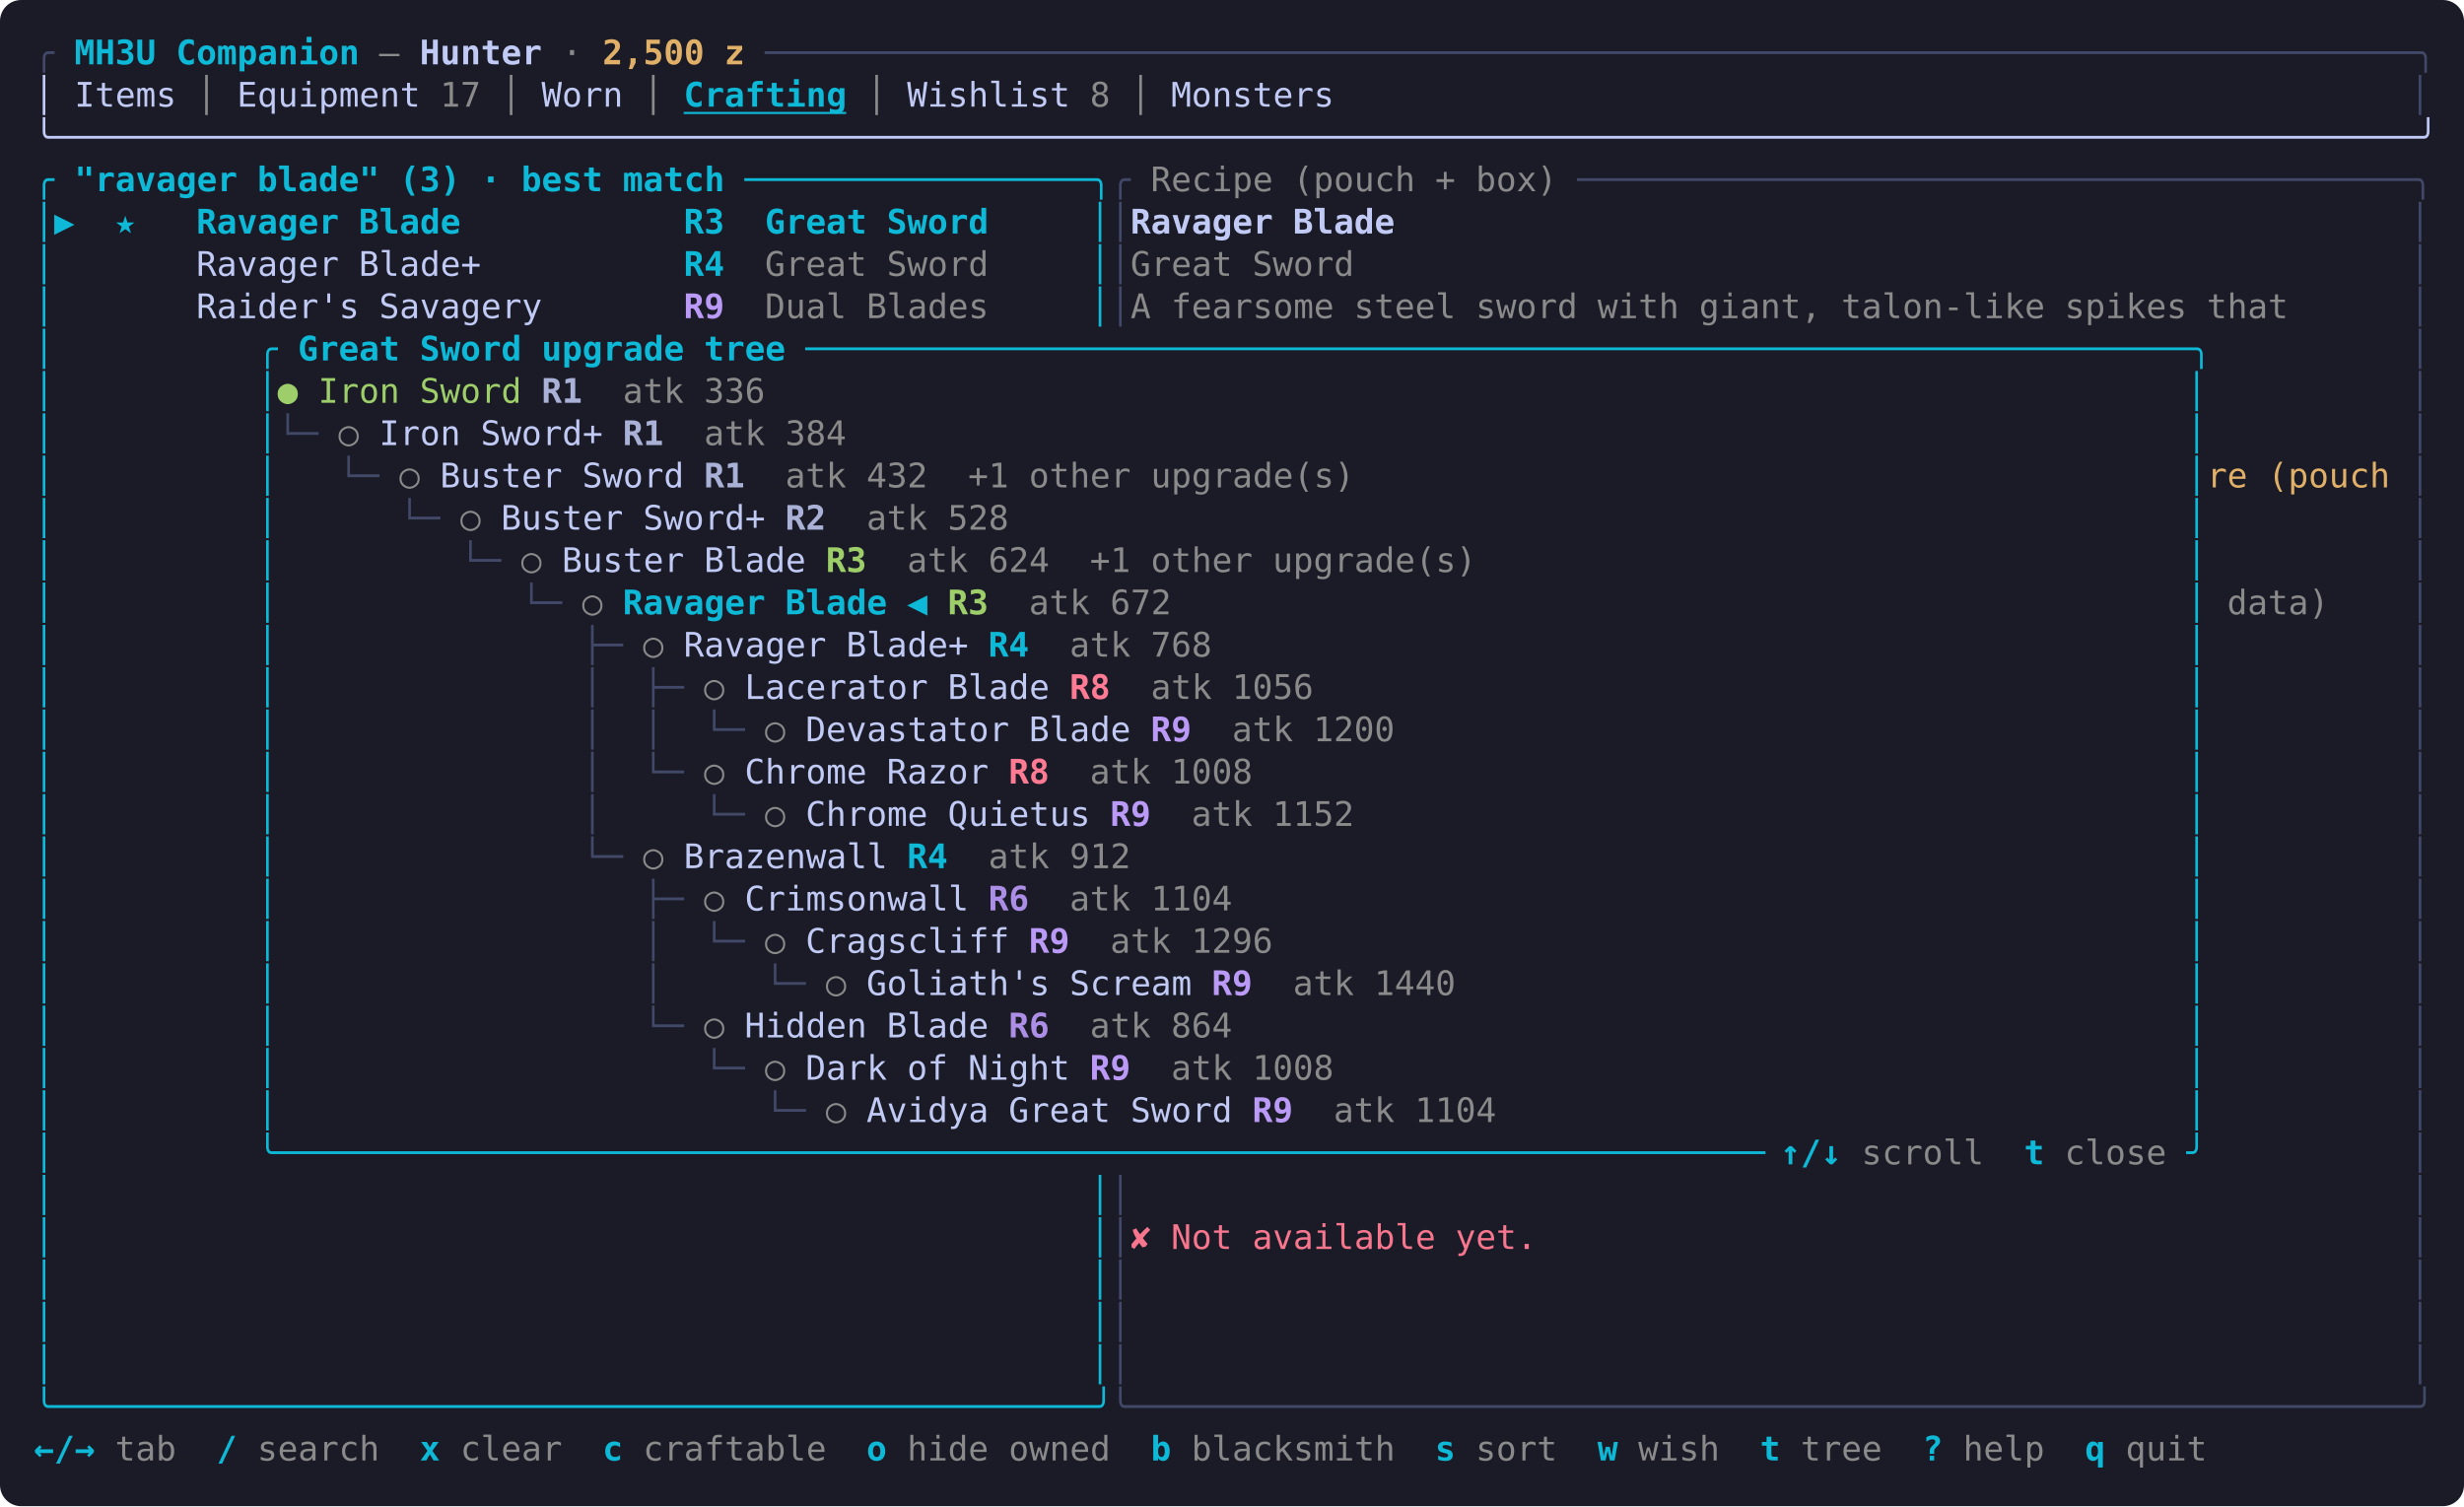
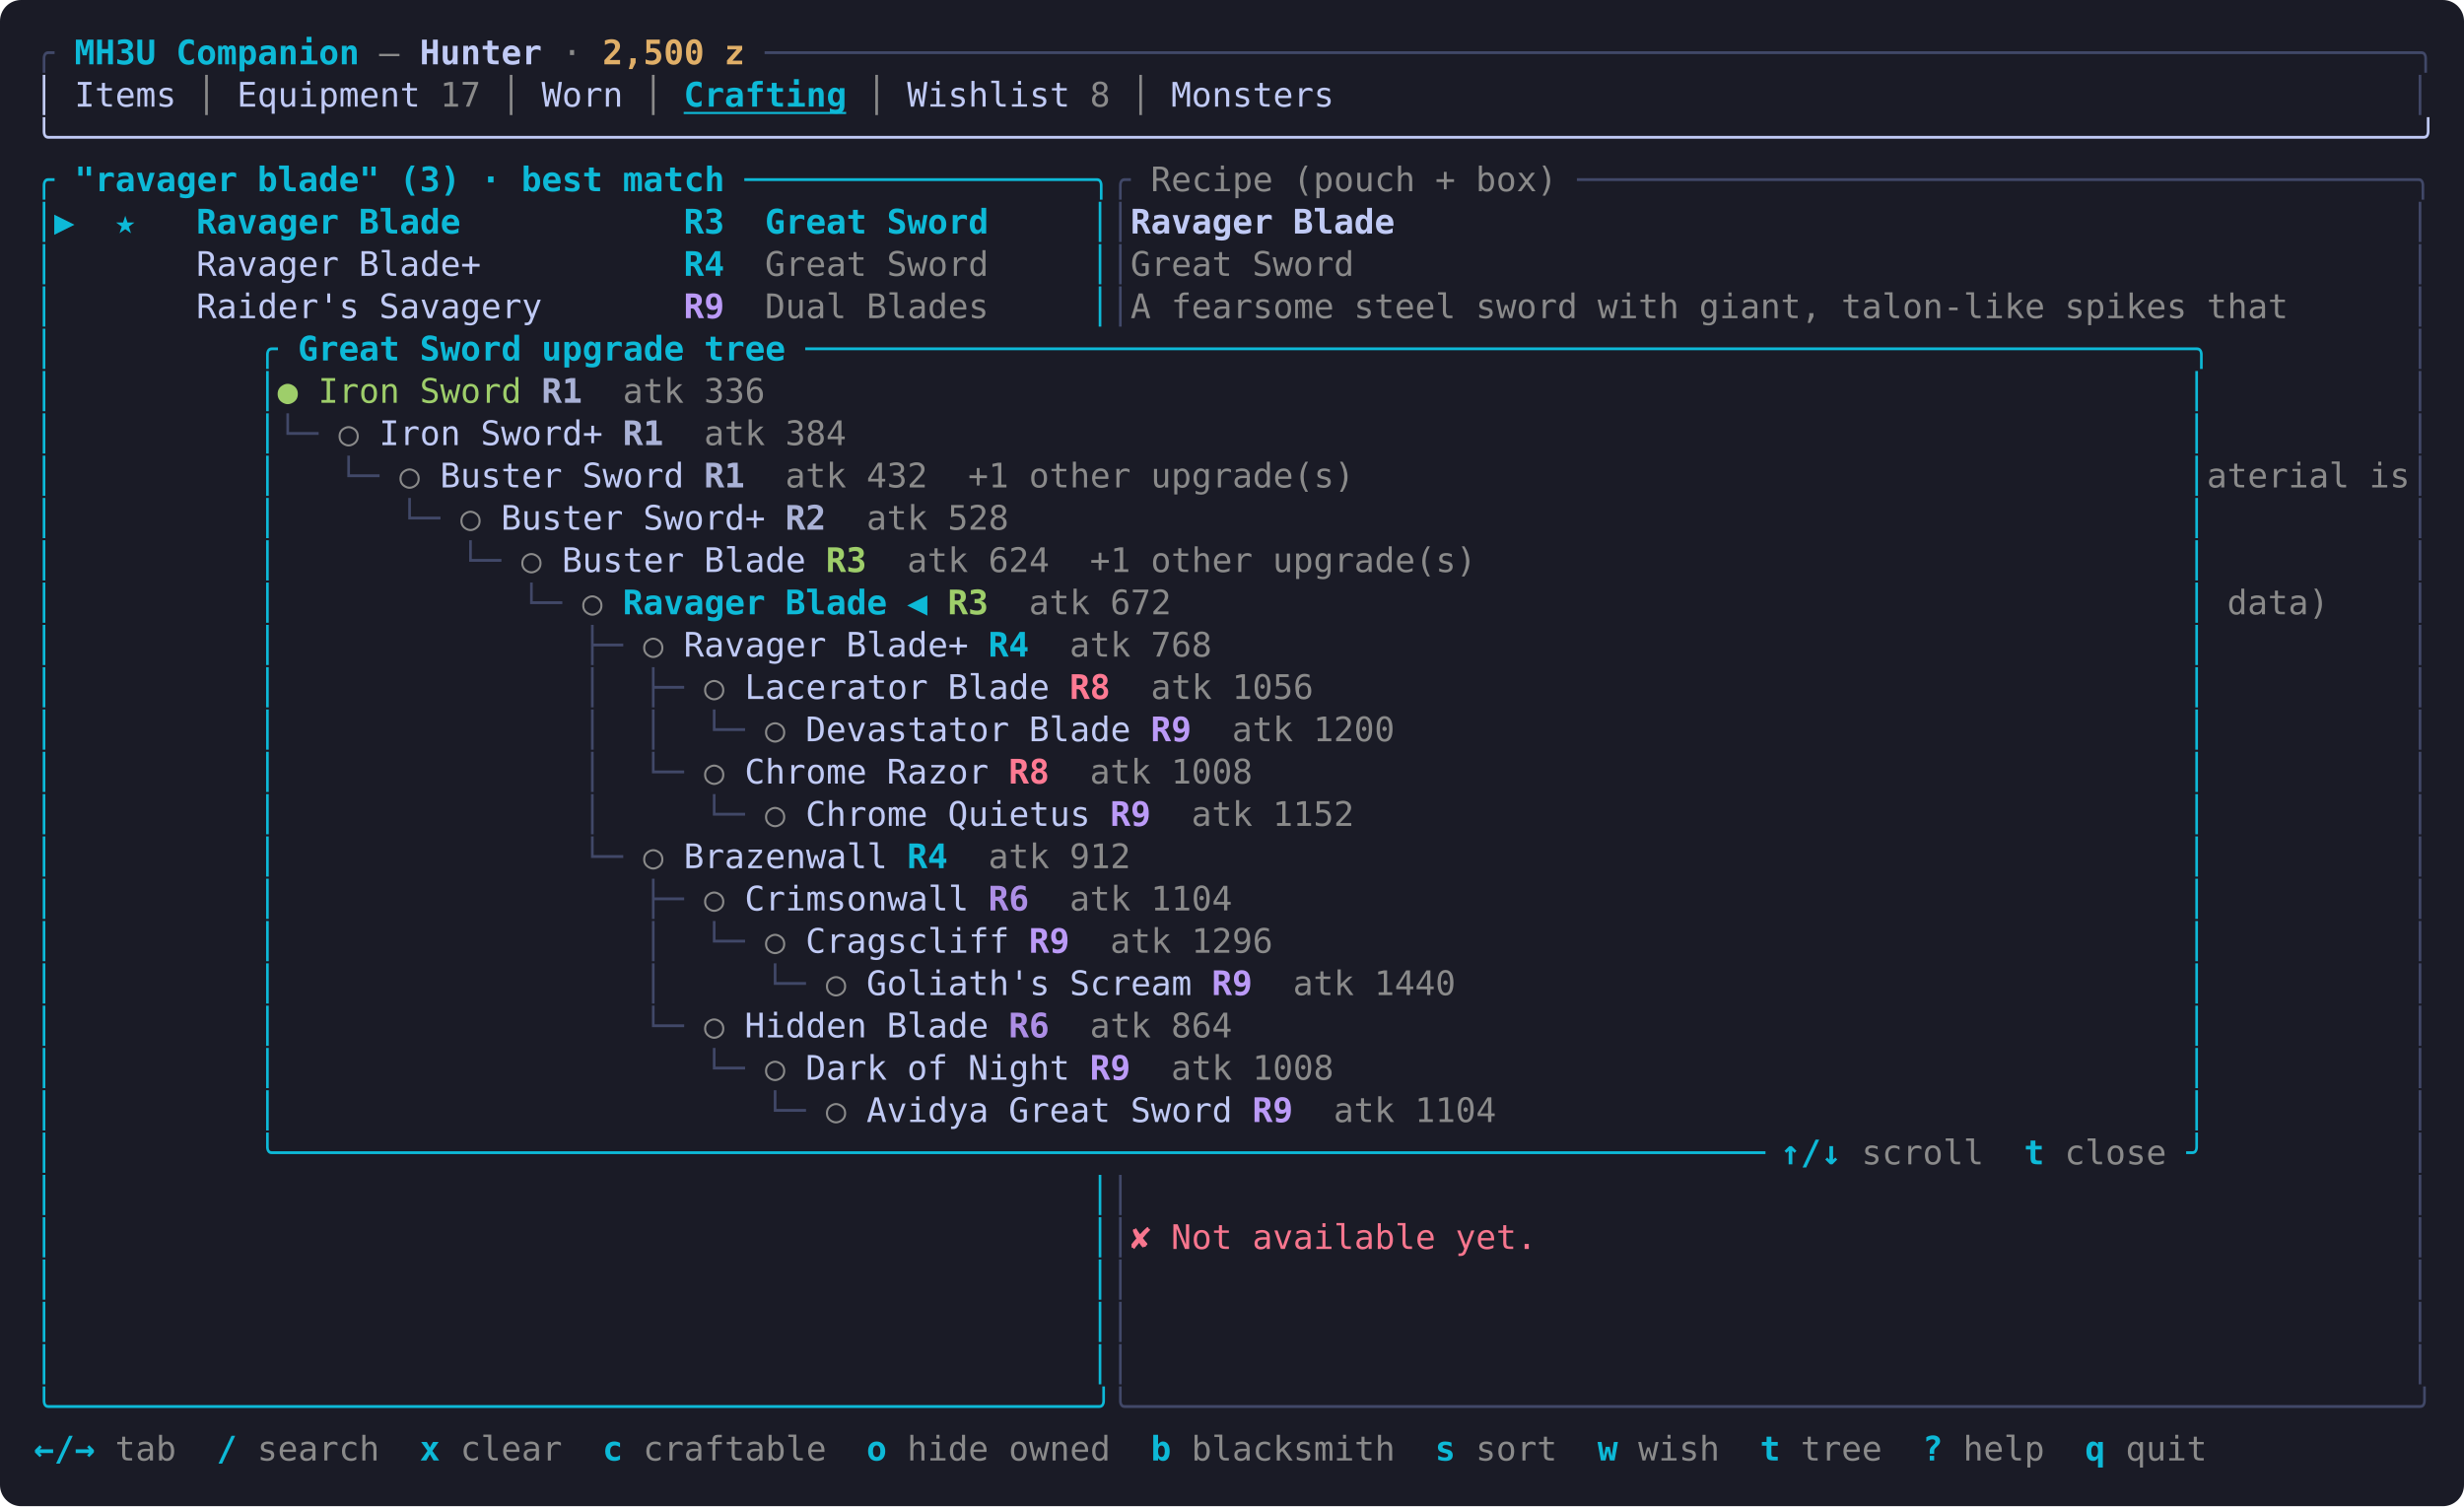
<svg xmlns="http://www.w3.org/2000/svg" width="1164.8" height="712" viewBox="0 0 1164.8 712" role="img">
  <rect width="100%" height="100%" rx="10" fill="#1a1b26" />
  <g font-family="'JetBrains Mono','JetBrainsMono Nerd Font','DejaVu Sans Mono',Menlo,Consolas,monospace" font-size="16">
    <text x="16.0" y="30.4" textLength="9.6" lengthAdjust="spacing" fill="#414868">╭</text>
    <text x="35.2" y="30.4" textLength="38.4" lengthAdjust="spacing" fill="#0db9d7" font-weight="bold">MH3U</text>
    <text x="83.2" y="30.4" textLength="86.4" lengthAdjust="spacing" fill="#0db9d7" font-weight="bold">Companion</text>
    <text x="179.2" y="30.4" textLength="9.6" lengthAdjust="spacing" fill="#8a8a8a">—</text>
    <text x="198.4" y="30.4" textLength="57.6" lengthAdjust="spacing" fill="#c0caf5" font-weight="bold">Hunter</text>
    <text x="265.6" y="30.4" textLength="9.6" lengthAdjust="spacing" fill="#8a8a8a">·</text>
    <text x="284.8" y="30.4" textLength="48.0" lengthAdjust="spacing" fill="#e0af68" font-weight="bold">2,500</text>
    <text x="342.4" y="30.4" textLength="9.6" lengthAdjust="spacing" fill="#e0af68" font-weight="bold">z</text>
    <text x="361.6" y="30.4" textLength="787.2" lengthAdjust="spacing" fill="#414868">─────────────────────────────────────────────────────────────────────────────────╮</text>
    <text x="16.0" y="50.4" textLength="9.6" lengthAdjust="spacing" fill="#c0caf5">│</text>
    <text x="35.2" y="50.4" textLength="48.0" lengthAdjust="spacing" fill="#c0caf5">Items</text>
    <text x="92.8" y="50.4" textLength="9.6" lengthAdjust="spacing" fill="#8a8a8a">│</text>
    <text x="112.0" y="50.4" textLength="86.4" lengthAdjust="spacing" fill="#c0caf5">Equipment</text>
    <text x="208.0" y="50.4" textLength="19.2" lengthAdjust="spacing" fill="#8a8a8a">17</text>
    <text x="236.8" y="50.4" textLength="9.6" lengthAdjust="spacing" fill="#8a8a8a">│</text>
    <text x="256.0" y="50.4" textLength="38.4" lengthAdjust="spacing" fill="#c0caf5">Worn</text>
    <text x="304.0" y="50.4" textLength="9.6" lengthAdjust="spacing" fill="#8a8a8a">│</text>
    <text x="323.2" y="50.4" textLength="76.8" lengthAdjust="spacing" fill="#0db9d7" font-weight="bold">Crafting</text>
    <line x1="323.2" y1="53.4" x2="400.0" y2="53.4" stroke="#0db9d7" stroke-width="1" />
    <text x="409.6" y="50.4" textLength="9.6" lengthAdjust="spacing" fill="#8a8a8a">│</text>
    <text x="428.8" y="50.4" textLength="76.8" lengthAdjust="spacing" fill="#c0caf5">Wishlist</text>
    <text x="515.2" y="50.4" textLength="9.6" lengthAdjust="spacing" fill="#8a8a8a">8</text>
    <text x="534.4" y="50.4" textLength="9.6" lengthAdjust="spacing" fill="#8a8a8a">│</text>
    <text x="553.6" y="50.4" textLength="76.8" lengthAdjust="spacing" fill="#c0caf5">Monsters</text>
    <text x="1139.2" y="50.4" textLength="9.6" lengthAdjust="spacing" fill="#414868">│</text>
    <text x="16.0" y="70.4" textLength="1132.8" lengthAdjust="spacing" fill="#c0caf5">╰────────────────────────────────────────────────────────────────────────────────────────────────────────────────────╯</text>
    <text x="16.0" y="90.4" textLength="9.6" lengthAdjust="spacing" fill="#0db9d7">╭</text>
    <text x="35.2" y="90.4" textLength="76.8" lengthAdjust="spacing" fill="#0db9d7" font-weight="bold">"ravager</text>
    <text x="121.6" y="90.4" textLength="57.6" lengthAdjust="spacing" fill="#0db9d7" font-weight="bold">blade"</text>
    <text x="188.8" y="90.4" textLength="28.8" lengthAdjust="spacing" fill="#0db9d7" font-weight="bold">(3)</text>
    <text x="227.2" y="90.4" textLength="9.6" lengthAdjust="spacing" fill="#0db9d7" font-weight="bold">·</text>
    <text x="246.4" y="90.4" textLength="38.4" lengthAdjust="spacing" fill="#0db9d7" font-weight="bold">best</text>
    <text x="294.4" y="90.4" textLength="48.0" lengthAdjust="spacing" fill="#0db9d7" font-weight="bold">match</text>
    <text x="352.0" y="90.4" textLength="172.8" lengthAdjust="spacing" fill="#0db9d7">─────────────────╮</text>
    <text x="524.8" y="90.4" textLength="9.6" lengthAdjust="spacing" fill="#414868">╭</text>
    <text x="544.0" y="90.4" textLength="57.6" lengthAdjust="spacing" fill="#8a8a8a">Recipe</text>
    <text x="611.2" y="90.4" textLength="57.6" lengthAdjust="spacing" fill="#8a8a8a">(pouch</text>
    <text x="678.4" y="90.4" textLength="9.6" lengthAdjust="spacing" fill="#8a8a8a">+</text>
    <text x="697.6" y="90.4" textLength="38.4" lengthAdjust="spacing" fill="#8a8a8a">box)</text>
    <text x="745.6" y="90.4" textLength="403.2" lengthAdjust="spacing" fill="#414868">─────────────────────────────────────────╮</text>
    <text x="16.0" y="110.4" textLength="9.6" lengthAdjust="spacing" fill="#0db9d7">│</text>
    <text x="25.6" y="110.4" textLength="9.6" lengthAdjust="spacing" fill="#0db9d7" font-weight="bold">▶︎</text>
    <text x="54.4" y="110.4" textLength="9.6" lengthAdjust="spacing" fill="#0db9d7" font-weight="bold">★︎</text>
    <text x="92.8" y="110.4" textLength="67.2" lengthAdjust="spacing" fill="#0db9d7" font-weight="bold">Ravager</text>
    <text x="169.6" y="110.4" textLength="48.0" lengthAdjust="spacing" fill="#0db9d7" font-weight="bold">Blade</text>
    <text x="323.2" y="110.4" textLength="19.2" lengthAdjust="spacing" fill="#0db9d7" font-weight="bold">R3</text>
    <text x="361.6" y="110.4" textLength="48.0" lengthAdjust="spacing" fill="#0db9d7" font-weight="bold">Great</text>
    <text x="419.2" y="110.4" textLength="48.0" lengthAdjust="spacing" fill="#0db9d7" font-weight="bold">Sword</text>
    <text x="515.2" y="110.4" textLength="9.6" lengthAdjust="spacing" fill="#0db9d7">│</text>
    <text x="524.8" y="110.4" textLength="9.6" lengthAdjust="spacing" fill="#414868">│</text>
    <text x="534.4" y="110.4" textLength="67.2" lengthAdjust="spacing" fill="#c0caf5" font-weight="bold">Ravager</text>
    <text x="611.2" y="110.4" textLength="48.0" lengthAdjust="spacing" fill="#c0caf5" font-weight="bold">Blade</text>
    <text x="1139.2" y="110.4" textLength="9.6" lengthAdjust="spacing" fill="#414868">│</text>
    <text x="16.0" y="130.4" textLength="9.6" lengthAdjust="spacing" fill="#0db9d7">│</text>
    <text x="92.8" y="130.4" textLength="67.2" lengthAdjust="spacing" fill="#c0caf5">Ravager</text>
    <text x="169.6" y="130.4" textLength="57.6" lengthAdjust="spacing" fill="#c0caf5">Blade+</text>
    <text x="323.2" y="130.4" textLength="19.2" lengthAdjust="spacing" fill="#0db9d7" font-weight="bold">R4</text>
    <text x="361.6" y="130.4" textLength="48.0" lengthAdjust="spacing" fill="#8a8a8a">Great</text>
    <text x="419.2" y="130.4" textLength="48.0" lengthAdjust="spacing" fill="#8a8a8a">Sword</text>
    <text x="515.2" y="130.4" textLength="9.6" lengthAdjust="spacing" fill="#0db9d7">│</text>
    <text x="524.8" y="130.4" textLength="9.6" lengthAdjust="spacing" fill="#414868">│</text>
    <text x="534.4" y="130.4" textLength="48.0" lengthAdjust="spacing" fill="#8a8a8a">Great</text>
    <text x="592.0" y="130.4" textLength="48.0" lengthAdjust="spacing" fill="#8a8a8a">Sword</text>
    <text x="1139.2" y="130.4" textLength="9.6" lengthAdjust="spacing" fill="#414868">│</text>
    <text x="16.0" y="150.4" textLength="9.6" lengthAdjust="spacing" fill="#0db9d7">│</text>
    <text x="92.8" y="150.4" textLength="76.8" lengthAdjust="spacing" fill="#c0caf5">Raider's</text>
    <text x="179.2" y="150.4" textLength="76.8" lengthAdjust="spacing" fill="#c0caf5">Savagery</text>
    <text x="323.2" y="150.4" textLength="19.2" lengthAdjust="spacing" fill="#bb9af7" font-weight="bold">R9</text>
    <text x="361.6" y="150.4" textLength="38.4" lengthAdjust="spacing" fill="#8a8a8a">Dual</text>
    <text x="409.6" y="150.4" textLength="57.6" lengthAdjust="spacing" fill="#8a8a8a">Blades</text>
    <text x="515.2" y="150.4" textLength="9.6" lengthAdjust="spacing" fill="#0db9d7">│</text>
    <text x="524.8" y="150.4" textLength="9.6" lengthAdjust="spacing" fill="#414868">│</text>
    <text x="534.4" y="150.4" textLength="9.6" lengthAdjust="spacing" fill="#8a8a8a">A</text>
    <text x="553.6" y="150.4" textLength="76.8" lengthAdjust="spacing" fill="#8a8a8a">fearsome</text>
    <text x="640.0" y="150.4" textLength="48.0" lengthAdjust="spacing" fill="#8a8a8a">steel</text>
    <text x="697.6" y="150.4" textLength="48.0" lengthAdjust="spacing" fill="#8a8a8a">sword</text>
    <text x="755.2" y="150.4" textLength="38.4" lengthAdjust="spacing" fill="#8a8a8a">with</text>
    <text x="803.2" y="150.4" textLength="57.6" lengthAdjust="spacing" fill="#8a8a8a">giant,</text>
    <text x="870.4" y="150.4" textLength="96.0" lengthAdjust="spacing" fill="#8a8a8a">talon-like</text>
    <text x="976.0" y="150.4" textLength="57.6" lengthAdjust="spacing" fill="#8a8a8a">spikes</text>
    <text x="1043.2" y="150.4" textLength="38.4" lengthAdjust="spacing" fill="#8a8a8a">that</text>
    <text x="1139.2" y="150.4" textLength="9.6" lengthAdjust="spacing" fill="#414868">│</text>
    <text x="16.0" y="170.4" textLength="9.6" lengthAdjust="spacing" fill="#0db9d7">│</text>
    <text x="121.6" y="170.4" textLength="9.6" lengthAdjust="spacing" fill="#0db9d7">╭</text>
    <text x="140.8" y="170.4" textLength="48.0" lengthAdjust="spacing" fill="#0db9d7" font-weight="bold">Great</text>
    <text x="198.4" y="170.4" textLength="48.0" lengthAdjust="spacing" fill="#0db9d7" font-weight="bold">Sword</text>
    <text x="256.0" y="170.4" textLength="67.2" lengthAdjust="spacing" fill="#0db9d7" font-weight="bold">upgrade</text>
    <text x="332.8" y="170.4" textLength="38.4" lengthAdjust="spacing" fill="#0db9d7" font-weight="bold">tree</text>
    <text x="380.8" y="170.4" textLength="662.4" lengthAdjust="spacing" fill="#0db9d7">────────────────────────────────────────────────────────────────────╮</text>
    <text x="1139.2" y="170.4" textLength="9.6" lengthAdjust="spacing" fill="#414868">│</text>
    <text x="16.0" y="190.4" textLength="9.6" lengthAdjust="spacing" fill="#0db9d7">│</text>
    <text x="121.6" y="190.4" textLength="9.6" lengthAdjust="spacing" fill="#0db9d7">│</text>
    <text x="131.2" y="190.4" textLength="9.6" lengthAdjust="spacing" fill="#9ece6a">●</text>
    <text x="150.4" y="190.4" textLength="38.4" lengthAdjust="spacing" fill="#9ece6a">Iron</text>
    <text x="198.4" y="190.4" textLength="48.0" lengthAdjust="spacing" fill="#9ece6a">Sword</text>
    <text x="256.0" y="190.4" textLength="19.2" lengthAdjust="spacing" fill="#a9b1d6" font-weight="bold">R1</text>
    <text x="294.4" y="190.4" textLength="28.8" lengthAdjust="spacing" fill="#8a8a8a">atk</text>
    <text x="332.8" y="190.4" textLength="28.8" lengthAdjust="spacing" fill="#8a8a8a">336</text>
    <text x="1033.6" y="190.4" textLength="9.6" lengthAdjust="spacing" fill="#0db9d7">│</text>
    <text x="1139.2" y="190.4" textLength="9.6" lengthAdjust="spacing" fill="#414868">│</text>
    <text x="16.0" y="210.4" textLength="9.6" lengthAdjust="spacing" fill="#0db9d7">│</text>
    <text x="121.6" y="210.4" textLength="9.6" lengthAdjust="spacing" fill="#0db9d7">│</text>
    <text x="131.2" y="210.4" textLength="19.2" lengthAdjust="spacing" fill="#414868">└─</text>
    <text x="160.0" y="210.4" textLength="9.6" lengthAdjust="spacing" fill="#8a8a8a">○</text>
    <text x="179.2" y="210.4" textLength="38.4" lengthAdjust="spacing" fill="#c0caf5">Iron</text>
    <text x="227.2" y="210.4" textLength="57.6" lengthAdjust="spacing" fill="#c0caf5">Sword+</text>
    <text x="294.4" y="210.4" textLength="19.2" lengthAdjust="spacing" fill="#a9b1d6" font-weight="bold">R1</text>
    <text x="332.8" y="210.4" textLength="28.8" lengthAdjust="spacing" fill="#8a8a8a">atk</text>
    <text x="371.2" y="210.4" textLength="28.8" lengthAdjust="spacing" fill="#8a8a8a">384</text>
    <text x="1033.6" y="210.4" textLength="9.6" lengthAdjust="spacing" fill="#0db9d7">│</text>
    <text x="1139.2" y="210.4" textLength="9.6" lengthAdjust="spacing" fill="#414868">│</text>
    <text x="16.0" y="230.4" textLength="9.6" lengthAdjust="spacing" fill="#0db9d7">│</text>
    <text x="121.6" y="230.4" textLength="9.6" lengthAdjust="spacing" fill="#0db9d7">│</text>
    <text x="160.0" y="230.4" textLength="19.2" lengthAdjust="spacing" fill="#414868">└─</text>
    <text x="188.8" y="230.4" textLength="9.6" lengthAdjust="spacing" fill="#8a8a8a">○</text>
    <text x="208.0" y="230.4" textLength="57.6" lengthAdjust="spacing" fill="#c0caf5">Buster</text>
    <text x="275.2" y="230.4" textLength="48.0" lengthAdjust="spacing" fill="#c0caf5">Sword</text>
    <text x="332.8" y="230.4" textLength="19.2" lengthAdjust="spacing" fill="#a9b1d6" font-weight="bold">R1</text>
    <text x="371.2" y="230.4" textLength="28.8" lengthAdjust="spacing" fill="#8a8a8a">atk</text>
    <text x="409.6" y="230.4" textLength="28.8" lengthAdjust="spacing" fill="#8a8a8a">432</text>
    <text x="457.6" y="230.4" textLength="19.2" lengthAdjust="spacing" fill="#8a8a8a">+1</text>
    <text x="486.4" y="230.4" textLength="48.0" lengthAdjust="spacing" fill="#8a8a8a">other</text>
    <text x="544.0" y="230.4" textLength="96.0" lengthAdjust="spacing" fill="#8a8a8a">upgrade(s)</text>
    <text x="1033.6" y="230.4" textLength="9.6" lengthAdjust="spacing" fill="#0db9d7">│</text>
-     <text x="1043.2" y="230.4" textLength="19.2" lengthAdjust="spacing" fill="#e0af68">re</text>
-     <text x="1072.0" y="230.4" textLength="57.6" lengthAdjust="spacing" fill="#e0af68">(pouch</text>
+     <text x="1043.2" y="230.4" textLength="67.2" lengthAdjust="spacing" fill="#8a8a8a">aterial</text>
+     <text x="1120.0" y="230.4" textLength="19.2" lengthAdjust="spacing" fill="#8a8a8a">is</text>
    <text x="1139.2" y="230.4" textLength="9.6" lengthAdjust="spacing" fill="#414868">│</text>
    <text x="16.0" y="250.4" textLength="9.6" lengthAdjust="spacing" fill="#0db9d7">│</text>
    <text x="121.6" y="250.4" textLength="9.6" lengthAdjust="spacing" fill="#0db9d7">│</text>
    <text x="188.8" y="250.4" textLength="19.2" lengthAdjust="spacing" fill="#414868">└─</text>
    <text x="217.6" y="250.4" textLength="9.6" lengthAdjust="spacing" fill="#8a8a8a">○</text>
    <text x="236.8" y="250.4" textLength="57.6" lengthAdjust="spacing" fill="#c0caf5">Buster</text>
    <text x="304.0" y="250.4" textLength="57.6" lengthAdjust="spacing" fill="#c0caf5">Sword+</text>
    <text x="371.2" y="250.4" textLength="19.2" lengthAdjust="spacing" fill="#a9b1d6" font-weight="bold">R2</text>
    <text x="409.6" y="250.4" textLength="28.8" lengthAdjust="spacing" fill="#8a8a8a">atk</text>
    <text x="448.0" y="250.4" textLength="28.8" lengthAdjust="spacing" fill="#8a8a8a">528</text>
    <text x="1033.6" y="250.4" textLength="9.6" lengthAdjust="spacing" fill="#0db9d7">│</text>
    <text x="1139.2" y="250.4" textLength="9.6" lengthAdjust="spacing" fill="#414868">│</text>
    <text x="16.0" y="270.4" textLength="9.6" lengthAdjust="spacing" fill="#0db9d7">│</text>
    <text x="121.6" y="270.4" textLength="9.6" lengthAdjust="spacing" fill="#0db9d7">│</text>
    <text x="217.6" y="270.4" textLength="19.2" lengthAdjust="spacing" fill="#414868">└─</text>
    <text x="246.4" y="270.4" textLength="9.6" lengthAdjust="spacing" fill="#8a8a8a">○</text>
    <text x="265.6" y="270.4" textLength="57.6" lengthAdjust="spacing" fill="#c0caf5">Buster</text>
    <text x="332.8" y="270.4" textLength="48.0" lengthAdjust="spacing" fill="#c0caf5">Blade</text>
    <text x="390.4" y="270.4" textLength="19.2" lengthAdjust="spacing" fill="#9ece6a" font-weight="bold">R3</text>
    <text x="428.8" y="270.4" textLength="28.8" lengthAdjust="spacing" fill="#8a8a8a">atk</text>
    <text x="467.2" y="270.4" textLength="28.8" lengthAdjust="spacing" fill="#8a8a8a">624</text>
    <text x="515.2" y="270.4" textLength="19.2" lengthAdjust="spacing" fill="#8a8a8a">+1</text>
    <text x="544.0" y="270.4" textLength="48.0" lengthAdjust="spacing" fill="#8a8a8a">other</text>
    <text x="601.6" y="270.4" textLength="96.0" lengthAdjust="spacing" fill="#8a8a8a">upgrade(s)</text>
    <text x="1033.6" y="270.4" textLength="9.6" lengthAdjust="spacing" fill="#0db9d7">│</text>
    <text x="1139.2" y="270.4" textLength="9.6" lengthAdjust="spacing" fill="#414868">│</text>
    <text x="16.0" y="290.4" textLength="9.6" lengthAdjust="spacing" fill="#0db9d7">│</text>
    <text x="121.6" y="290.4" textLength="9.6" lengthAdjust="spacing" fill="#0db9d7">│</text>
    <text x="246.4" y="290.4" textLength="19.2" lengthAdjust="spacing" fill="#414868">└─</text>
    <text x="275.2" y="290.4" textLength="9.6" lengthAdjust="spacing" fill="#8a8a8a">○</text>
    <text x="294.4" y="290.4" textLength="67.2" lengthAdjust="spacing" fill="#0db9d7" font-weight="bold">Ravager</text>
    <text x="371.2" y="290.4" textLength="48.0" lengthAdjust="spacing" fill="#0db9d7" font-weight="bold">Blade</text>
    <text x="428.8" y="290.4" textLength="9.6" lengthAdjust="spacing" fill="#0db9d7">◀︎</text>
    <text x="448.0" y="290.4" textLength="19.2" lengthAdjust="spacing" fill="#9ece6a" font-weight="bold">R3</text>
    <text x="486.4" y="290.4" textLength="28.8" lengthAdjust="spacing" fill="#8a8a8a">atk</text>
    <text x="524.8" y="290.4" textLength="28.8" lengthAdjust="spacing" fill="#8a8a8a">672</text>
    <text x="1033.6" y="290.4" textLength="9.6" lengthAdjust="spacing" fill="#0db9d7">│</text>
    <text x="1052.8" y="290.4" textLength="48.0" lengthAdjust="spacing" fill="#8a8a8a">data)</text>
    <text x="1139.2" y="290.4" textLength="9.6" lengthAdjust="spacing" fill="#414868">│</text>
    <text x="16.0" y="310.4" textLength="9.6" lengthAdjust="spacing" fill="#0db9d7">│</text>
    <text x="121.6" y="310.4" textLength="9.6" lengthAdjust="spacing" fill="#0db9d7">│</text>
    <text x="275.2" y="310.4" textLength="19.2" lengthAdjust="spacing" fill="#414868">├─</text>
    <text x="304.0" y="310.4" textLength="9.6" lengthAdjust="spacing" fill="#8a8a8a">○</text>
    <text x="323.2" y="310.4" textLength="67.2" lengthAdjust="spacing" fill="#c0caf5">Ravager</text>
    <text x="400.0" y="310.4" textLength="57.6" lengthAdjust="spacing" fill="#c0caf5">Blade+</text>
    <text x="467.2" y="310.4" textLength="19.2" lengthAdjust="spacing" fill="#0db9d7" font-weight="bold">R4</text>
    <text x="505.6" y="310.4" textLength="28.8" lengthAdjust="spacing" fill="#8a8a8a">atk</text>
    <text x="544.0" y="310.4" textLength="28.8" lengthAdjust="spacing" fill="#8a8a8a">768</text>
    <text x="1033.6" y="310.4" textLength="9.6" lengthAdjust="spacing" fill="#0db9d7">│</text>
    <text x="1139.2" y="310.4" textLength="9.6" lengthAdjust="spacing" fill="#414868">│</text>
    <text x="16.0" y="330.4" textLength="9.6" lengthAdjust="spacing" fill="#0db9d7">│</text>
    <text x="121.6" y="330.4" textLength="9.6" lengthAdjust="spacing" fill="#0db9d7">│</text>
    <text x="275.2" y="330.4" textLength="9.6" lengthAdjust="spacing" fill="#414868">│</text>
    <text x="304.0" y="330.4" textLength="19.2" lengthAdjust="spacing" fill="#414868">├─</text>
    <text x="332.8" y="330.4" textLength="9.6" lengthAdjust="spacing" fill="#8a8a8a">○</text>
    <text x="352.0" y="330.4" textLength="86.4" lengthAdjust="spacing" fill="#c0caf5">Lacerator</text>
    <text x="448.0" y="330.4" textLength="48.0" lengthAdjust="spacing" fill="#c0caf5">Blade</text>
    <text x="505.6" y="330.4" textLength="19.2" lengthAdjust="spacing" fill="#ff7a93" font-weight="bold">R8</text>
    <text x="544.0" y="330.4" textLength="28.8" lengthAdjust="spacing" fill="#8a8a8a">atk</text>
    <text x="582.4" y="330.4" textLength="38.4" lengthAdjust="spacing" fill="#8a8a8a">1056</text>
    <text x="1033.6" y="330.4" textLength="9.6" lengthAdjust="spacing" fill="#0db9d7">│</text>
    <text x="1139.2" y="330.4" textLength="9.6" lengthAdjust="spacing" fill="#414868">│</text>
    <text x="16.0" y="350.4" textLength="9.6" lengthAdjust="spacing" fill="#0db9d7">│</text>
    <text x="121.6" y="350.4" textLength="9.6" lengthAdjust="spacing" fill="#0db9d7">│</text>
    <text x="275.2" y="350.4" textLength="9.6" lengthAdjust="spacing" fill="#414868">│</text>
    <text x="304.0" y="350.4" textLength="9.6" lengthAdjust="spacing" fill="#414868">│</text>
    <text x="332.8" y="350.4" textLength="19.2" lengthAdjust="spacing" fill="#414868">└─</text>
    <text x="361.6" y="350.4" textLength="9.6" lengthAdjust="spacing" fill="#8a8a8a">○</text>
    <text x="380.8" y="350.4" textLength="96.0" lengthAdjust="spacing" fill="#c0caf5">Devastator</text>
    <text x="486.4" y="350.4" textLength="48.0" lengthAdjust="spacing" fill="#c0caf5">Blade</text>
    <text x="544.0" y="350.4" textLength="19.2" lengthAdjust="spacing" fill="#bb9af7" font-weight="bold">R9</text>
    <text x="582.4" y="350.4" textLength="28.8" lengthAdjust="spacing" fill="#8a8a8a">atk</text>
    <text x="620.8" y="350.4" textLength="38.4" lengthAdjust="spacing" fill="#8a8a8a">1200</text>
    <text x="1033.6" y="350.4" textLength="9.6" lengthAdjust="spacing" fill="#0db9d7">│</text>
    <text x="1139.2" y="350.4" textLength="9.6" lengthAdjust="spacing" fill="#414868">│</text>
    <text x="16.0" y="370.4" textLength="9.6" lengthAdjust="spacing" fill="#0db9d7">│</text>
    <text x="121.6" y="370.4" textLength="9.6" lengthAdjust="spacing" fill="#0db9d7">│</text>
    <text x="275.2" y="370.4" textLength="9.6" lengthAdjust="spacing" fill="#414868">│</text>
    <text x="304.0" y="370.4" textLength="19.2" lengthAdjust="spacing" fill="#414868">└─</text>
    <text x="332.8" y="370.4" textLength="9.6" lengthAdjust="spacing" fill="#8a8a8a">○</text>
    <text x="352.0" y="370.4" textLength="57.6" lengthAdjust="spacing" fill="#c0caf5">Chrome</text>
    <text x="419.2" y="370.4" textLength="48.0" lengthAdjust="spacing" fill="#c0caf5">Razor</text>
    <text x="476.8" y="370.4" textLength="19.2" lengthAdjust="spacing" fill="#ff7a93" font-weight="bold">R8</text>
    <text x="515.2" y="370.4" textLength="28.8" lengthAdjust="spacing" fill="#8a8a8a">atk</text>
    <text x="553.6" y="370.4" textLength="38.4" lengthAdjust="spacing" fill="#8a8a8a">1008</text>
    <text x="1033.6" y="370.4" textLength="9.6" lengthAdjust="spacing" fill="#0db9d7">│</text>
    <text x="1139.2" y="370.4" textLength="9.6" lengthAdjust="spacing" fill="#414868">│</text>
    <text x="16.0" y="390.4" textLength="9.6" lengthAdjust="spacing" fill="#0db9d7">│</text>
    <text x="121.6" y="390.4" textLength="9.6" lengthAdjust="spacing" fill="#0db9d7">│</text>
    <text x="275.2" y="390.4" textLength="9.6" lengthAdjust="spacing" fill="#414868">│</text>
    <text x="332.8" y="390.4" textLength="19.2" lengthAdjust="spacing" fill="#414868">└─</text>
    <text x="361.6" y="390.4" textLength="9.6" lengthAdjust="spacing" fill="#8a8a8a">○</text>
    <text x="380.8" y="390.4" textLength="57.6" lengthAdjust="spacing" fill="#c0caf5">Chrome</text>
    <text x="448.0" y="390.4" textLength="67.2" lengthAdjust="spacing" fill="#c0caf5">Quietus</text>
    <text x="524.8" y="390.4" textLength="19.2" lengthAdjust="spacing" fill="#bb9af7" font-weight="bold">R9</text>
    <text x="563.2" y="390.4" textLength="28.8" lengthAdjust="spacing" fill="#8a8a8a">atk</text>
    <text x="601.6" y="390.4" textLength="38.4" lengthAdjust="spacing" fill="#8a8a8a">1152</text>
    <text x="1033.6" y="390.4" textLength="9.6" lengthAdjust="spacing" fill="#0db9d7">│</text>
    <text x="1139.2" y="390.4" textLength="9.6" lengthAdjust="spacing" fill="#414868">│</text>
    <text x="16.0" y="410.4" textLength="9.6" lengthAdjust="spacing" fill="#0db9d7">│</text>
    <text x="121.6" y="410.4" textLength="9.6" lengthAdjust="spacing" fill="#0db9d7">│</text>
    <text x="275.2" y="410.4" textLength="19.2" lengthAdjust="spacing" fill="#414868">└─</text>
    <text x="304.0" y="410.4" textLength="9.6" lengthAdjust="spacing" fill="#8a8a8a">○</text>
    <text x="323.2" y="410.4" textLength="96.0" lengthAdjust="spacing" fill="#c0caf5">Brazenwall</text>
    <text x="428.8" y="410.4" textLength="19.2" lengthAdjust="spacing" fill="#0db9d7" font-weight="bold">R4</text>
    <text x="467.2" y="410.4" textLength="28.8" lengthAdjust="spacing" fill="#8a8a8a">atk</text>
    <text x="505.6" y="410.4" textLength="28.8" lengthAdjust="spacing" fill="#8a8a8a">912</text>
    <text x="1033.6" y="410.4" textLength="9.6" lengthAdjust="spacing" fill="#0db9d7">│</text>
    <text x="1139.2" y="410.4" textLength="9.6" lengthAdjust="spacing" fill="#414868">│</text>
    <text x="16.0" y="430.4" textLength="9.6" lengthAdjust="spacing" fill="#0db9d7">│</text>
    <text x="121.6" y="430.4" textLength="9.6" lengthAdjust="spacing" fill="#0db9d7">│</text>
    <text x="304.0" y="430.4" textLength="19.2" lengthAdjust="spacing" fill="#414868">├─</text>
    <text x="332.8" y="430.4" textLength="9.6" lengthAdjust="spacing" fill="#8a8a8a">○</text>
    <text x="352.0" y="430.4" textLength="105.6" lengthAdjust="spacing" fill="#c0caf5">Crimsonwall</text>
    <text x="467.2" y="430.4" textLength="19.2" lengthAdjust="spacing" fill="#ad8ee6" font-weight="bold">R6</text>
    <text x="505.6" y="430.4" textLength="28.8" lengthAdjust="spacing" fill="#8a8a8a">atk</text>
    <text x="544.0" y="430.4" textLength="38.4" lengthAdjust="spacing" fill="#8a8a8a">1104</text>
    <text x="1033.6" y="430.4" textLength="9.6" lengthAdjust="spacing" fill="#0db9d7">│</text>
    <text x="1139.2" y="430.4" textLength="9.6" lengthAdjust="spacing" fill="#414868">│</text>
    <text x="16.0" y="450.4" textLength="9.6" lengthAdjust="spacing" fill="#0db9d7">│</text>
    <text x="121.6" y="450.4" textLength="9.6" lengthAdjust="spacing" fill="#0db9d7">│</text>
    <text x="304.0" y="450.4" textLength="9.6" lengthAdjust="spacing" fill="#414868">│</text>
    <text x="332.8" y="450.4" textLength="19.2" lengthAdjust="spacing" fill="#414868">└─</text>
    <text x="361.6" y="450.4" textLength="9.6" lengthAdjust="spacing" fill="#8a8a8a">○</text>
    <text x="380.8" y="450.4" textLength="96.0" lengthAdjust="spacing" fill="#c0caf5">Cragscliff</text>
    <text x="486.4" y="450.4" textLength="19.2" lengthAdjust="spacing" fill="#bb9af7" font-weight="bold">R9</text>
    <text x="524.8" y="450.4" textLength="28.8" lengthAdjust="spacing" fill="#8a8a8a">atk</text>
    <text x="563.2" y="450.4" textLength="38.4" lengthAdjust="spacing" fill="#8a8a8a">1296</text>
    <text x="1033.6" y="450.4" textLength="9.6" lengthAdjust="spacing" fill="#0db9d7">│</text>
    <text x="1139.2" y="450.4" textLength="9.6" lengthAdjust="spacing" fill="#414868">│</text>
    <text x="16.0" y="470.4" textLength="9.6" lengthAdjust="spacing" fill="#0db9d7">│</text>
    <text x="121.6" y="470.4" textLength="9.6" lengthAdjust="spacing" fill="#0db9d7">│</text>
    <text x="304.0" y="470.4" textLength="9.6" lengthAdjust="spacing" fill="#414868">│</text>
    <text x="361.6" y="470.4" textLength="19.2" lengthAdjust="spacing" fill="#414868">└─</text>
    <text x="390.4" y="470.4" textLength="9.6" lengthAdjust="spacing" fill="#8a8a8a">○</text>
    <text x="409.6" y="470.4" textLength="86.4" lengthAdjust="spacing" fill="#c0caf5">Goliath's</text>
    <text x="505.6" y="470.4" textLength="57.6" lengthAdjust="spacing" fill="#c0caf5">Scream</text>
    <text x="572.8" y="470.4" textLength="19.2" lengthAdjust="spacing" fill="#bb9af7" font-weight="bold">R9</text>
    <text x="611.2" y="470.4" textLength="28.8" lengthAdjust="spacing" fill="#8a8a8a">atk</text>
    <text x="649.6" y="470.4" textLength="38.4" lengthAdjust="spacing" fill="#8a8a8a">1440</text>
    <text x="1033.6" y="470.4" textLength="9.6" lengthAdjust="spacing" fill="#0db9d7">│</text>
    <text x="1139.2" y="470.4" textLength="9.6" lengthAdjust="spacing" fill="#414868">│</text>
    <text x="16.0" y="490.4" textLength="9.6" lengthAdjust="spacing" fill="#0db9d7">│</text>
    <text x="121.6" y="490.4" textLength="9.6" lengthAdjust="spacing" fill="#0db9d7">│</text>
    <text x="304.0" y="490.4" textLength="19.2" lengthAdjust="spacing" fill="#414868">└─</text>
    <text x="332.8" y="490.4" textLength="9.6" lengthAdjust="spacing" fill="#8a8a8a">○</text>
    <text x="352.0" y="490.4" textLength="57.6" lengthAdjust="spacing" fill="#c0caf5">Hidden</text>
    <text x="419.2" y="490.4" textLength="48.0" lengthAdjust="spacing" fill="#c0caf5">Blade</text>
    <text x="476.8" y="490.4" textLength="19.2" lengthAdjust="spacing" fill="#ad8ee6" font-weight="bold">R6</text>
    <text x="515.2" y="490.4" textLength="28.8" lengthAdjust="spacing" fill="#8a8a8a">atk</text>
    <text x="553.6" y="490.4" textLength="28.8" lengthAdjust="spacing" fill="#8a8a8a">864</text>
    <text x="1033.6" y="490.4" textLength="9.6" lengthAdjust="spacing" fill="#0db9d7">│</text>
    <text x="1139.2" y="490.4" textLength="9.6" lengthAdjust="spacing" fill="#414868">│</text>
    <text x="16.0" y="510.4" textLength="9.6" lengthAdjust="spacing" fill="#0db9d7">│</text>
    <text x="121.6" y="510.4" textLength="9.6" lengthAdjust="spacing" fill="#0db9d7">│</text>
    <text x="332.8" y="510.4" textLength="19.2" lengthAdjust="spacing" fill="#414868">└─</text>
    <text x="361.6" y="510.4" textLength="9.6" lengthAdjust="spacing" fill="#8a8a8a">○</text>
    <text x="380.8" y="510.4" textLength="38.4" lengthAdjust="spacing" fill="#c0caf5">Dark</text>
    <text x="428.8" y="510.4" textLength="19.2" lengthAdjust="spacing" fill="#c0caf5">of</text>
    <text x="457.6" y="510.4" textLength="48.0" lengthAdjust="spacing" fill="#c0caf5">Night</text>
    <text x="515.2" y="510.4" textLength="19.2" lengthAdjust="spacing" fill="#bb9af7" font-weight="bold">R9</text>
    <text x="553.6" y="510.4" textLength="28.8" lengthAdjust="spacing" fill="#8a8a8a">atk</text>
    <text x="592.0" y="510.4" textLength="38.4" lengthAdjust="spacing" fill="#8a8a8a">1008</text>
    <text x="1033.6" y="510.4" textLength="9.6" lengthAdjust="spacing" fill="#0db9d7">│</text>
    <text x="1139.2" y="510.4" textLength="9.6" lengthAdjust="spacing" fill="#414868">│</text>
    <text x="16.0" y="530.4" textLength="9.6" lengthAdjust="spacing" fill="#0db9d7">│</text>
    <text x="121.6" y="530.4" textLength="9.6" lengthAdjust="spacing" fill="#0db9d7">│</text>
    <text x="361.6" y="530.4" textLength="19.2" lengthAdjust="spacing" fill="#414868">└─</text>
    <text x="390.4" y="530.4" textLength="9.6" lengthAdjust="spacing" fill="#8a8a8a">○</text>
    <text x="409.6" y="530.4" textLength="57.6" lengthAdjust="spacing" fill="#c0caf5">Avidya</text>
    <text x="476.8" y="530.4" textLength="48.0" lengthAdjust="spacing" fill="#c0caf5">Great</text>
    <text x="534.4" y="530.4" textLength="48.0" lengthAdjust="spacing" fill="#c0caf5">Sword</text>
    <text x="592.0" y="530.4" textLength="19.2" lengthAdjust="spacing" fill="#bb9af7" font-weight="bold">R9</text>
    <text x="630.4" y="530.4" textLength="28.8" lengthAdjust="spacing" fill="#8a8a8a">atk</text>
    <text x="668.8" y="530.4" textLength="38.4" lengthAdjust="spacing" fill="#8a8a8a">1104</text>
    <text x="1033.6" y="530.4" textLength="9.6" lengthAdjust="spacing" fill="#0db9d7">│</text>
    <text x="1139.2" y="530.4" textLength="9.6" lengthAdjust="spacing" fill="#414868">│</text>
    <text x="16.0" y="550.4" textLength="9.6" lengthAdjust="spacing" fill="#0db9d7">│</text>
    <text x="121.6" y="550.4" textLength="710.4" lengthAdjust="spacing" fill="#0db9d7">╰─────────────────────────────────────────────────────────────────────────</text>
    <text x="841.6" y="550.4" textLength="28.8" lengthAdjust="spacing" fill="#0db9d7" font-weight="bold">↑/↓</text>
    <text x="880.0" y="550.4" textLength="57.6" lengthAdjust="spacing" fill="#8a8a8a">scroll</text>
    <text x="956.8" y="550.4" textLength="9.6" lengthAdjust="spacing" fill="#0db9d7" font-weight="bold">t</text>
    <text x="976.0" y="550.4" textLength="48.0" lengthAdjust="spacing" fill="#8a8a8a">close</text>
    <text x="1033.6" y="550.4" textLength="9.6" lengthAdjust="spacing" fill="#0db9d7">╯</text>
    <text x="1139.2" y="550.4" textLength="9.6" lengthAdjust="spacing" fill="#414868">│</text>
    <text x="16.0" y="570.4" textLength="9.6" lengthAdjust="spacing" fill="#0db9d7">│</text>
    <text x="515.2" y="570.4" textLength="9.6" lengthAdjust="spacing" fill="#0db9d7">│</text>
    <text x="524.8" y="570.4" textLength="9.6" lengthAdjust="spacing" fill="#414868">│</text>
    <text x="1139.2" y="570.4" textLength="9.6" lengthAdjust="spacing" fill="#414868">│</text>
    <text x="16.0" y="590.4" textLength="9.6" lengthAdjust="spacing" fill="#0db9d7">│</text>
    <text x="515.2" y="590.4" textLength="9.6" lengthAdjust="spacing" fill="#0db9d7">│</text>
    <text x="524.8" y="590.4" textLength="9.6" lengthAdjust="spacing" fill="#414868">│</text>
    <text x="534.4" y="590.4" textLength="9.6" lengthAdjust="spacing" fill="#f7768e">✘︎</text>
    <text x="553.6" y="590.4" textLength="28.8" lengthAdjust="spacing" fill="#f7768e">Not</text>
    <text x="592.0" y="590.4" textLength="86.4" lengthAdjust="spacing" fill="#f7768e">available</text>
    <text x="688.0" y="590.4" textLength="38.4" lengthAdjust="spacing" fill="#f7768e">yet.</text>
    <text x="1139.2" y="590.4" textLength="9.6" lengthAdjust="spacing" fill="#414868">│</text>
    <text x="16.0" y="610.4" textLength="9.6" lengthAdjust="spacing" fill="#0db9d7">│</text>
    <text x="515.2" y="610.4" textLength="9.6" lengthAdjust="spacing" fill="#0db9d7">│</text>
    <text x="524.8" y="610.4" textLength="9.6" lengthAdjust="spacing" fill="#414868">│</text>
    <text x="1139.2" y="610.4" textLength="9.6" lengthAdjust="spacing" fill="#414868">│</text>
    <text x="16.0" y="630.4" textLength="9.6" lengthAdjust="spacing" fill="#0db9d7">│</text>
    <text x="515.2" y="630.4" textLength="9.6" lengthAdjust="spacing" fill="#0db9d7">│</text>
    <text x="524.8" y="630.4" textLength="9.6" lengthAdjust="spacing" fill="#414868">│</text>
    <text x="1139.2" y="630.4" textLength="9.6" lengthAdjust="spacing" fill="#414868">│</text>
    <text x="16.0" y="650.4" textLength="9.6" lengthAdjust="spacing" fill="#0db9d7">│</text>
    <text x="515.2" y="650.4" textLength="9.6" lengthAdjust="spacing" fill="#0db9d7">│</text>
    <text x="524.8" y="650.4" textLength="9.6" lengthAdjust="spacing" fill="#414868">│</text>
    <text x="1139.2" y="650.4" textLength="9.6" lengthAdjust="spacing" fill="#414868">│</text>
    <text x="16.0" y="670.4" textLength="508.8" lengthAdjust="spacing" fill="#0db9d7">╰───────────────────────────────────────────────────╯</text>
    <text x="524.8" y="670.4" textLength="624.0" lengthAdjust="spacing" fill="#414868">╰───────────────────────────────────────────────────────────────╯</text>
    <text x="16.0" y="690.4" textLength="28.8" lengthAdjust="spacing" fill="#0db9d7" font-weight="bold">←/→</text>
    <text x="54.4" y="690.4" textLength="28.8" lengthAdjust="spacing" fill="#8a8a8a">tab</text>
    <text x="102.4" y="690.4" textLength="9.6" lengthAdjust="spacing" fill="#0db9d7" font-weight="bold">/</text>
    <text x="121.6" y="690.4" textLength="57.6" lengthAdjust="spacing" fill="#8a8a8a">search</text>
    <text x="198.4" y="690.4" textLength="9.6" lengthAdjust="spacing" fill="#0db9d7" font-weight="bold">x</text>
    <text x="217.6" y="690.4" textLength="48.0" lengthAdjust="spacing" fill="#8a8a8a">clear</text>
    <text x="284.8" y="690.4" textLength="9.6" lengthAdjust="spacing" fill="#0db9d7" font-weight="bold">c</text>
    <text x="304.0" y="690.4" textLength="86.4" lengthAdjust="spacing" fill="#8a8a8a">craftable</text>
    <text x="409.6" y="690.4" textLength="9.6" lengthAdjust="spacing" fill="#0db9d7" font-weight="bold">o</text>
    <text x="428.8" y="690.4" textLength="38.4" lengthAdjust="spacing" fill="#8a8a8a">hide</text>
    <text x="476.8" y="690.4" textLength="48.0" lengthAdjust="spacing" fill="#8a8a8a">owned</text>
    <text x="544.0" y="690.4" textLength="9.6" lengthAdjust="spacing" fill="#0db9d7" font-weight="bold">b</text>
    <text x="563.2" y="690.4" textLength="96.0" lengthAdjust="spacing" fill="#8a8a8a">blacksmith</text>
    <text x="678.4" y="690.4" textLength="9.6" lengthAdjust="spacing" fill="#0db9d7" font-weight="bold">s</text>
    <text x="697.6" y="690.4" textLength="38.4" lengthAdjust="spacing" fill="#8a8a8a">sort</text>
    <text x="755.2" y="690.4" textLength="9.6" lengthAdjust="spacing" fill="#0db9d7" font-weight="bold">w</text>
    <text x="774.4" y="690.4" textLength="38.4" lengthAdjust="spacing" fill="#8a8a8a">wish</text>
    <text x="832.0" y="690.4" textLength="9.6" lengthAdjust="spacing" fill="#0db9d7" font-weight="bold">t</text>
    <text x="851.2" y="690.4" textLength="38.4" lengthAdjust="spacing" fill="#8a8a8a">tree</text>
    <text x="908.8" y="690.4" textLength="9.6" lengthAdjust="spacing" fill="#0db9d7" font-weight="bold">?</text>
    <text x="928.0" y="690.4" textLength="38.4" lengthAdjust="spacing" fill="#8a8a8a">help</text>
    <text x="985.6" y="690.4" textLength="9.6" lengthAdjust="spacing" fill="#0db9d7" font-weight="bold">q</text>
    <text x="1004.8" y="690.4" textLength="38.4" lengthAdjust="spacing" fill="#8a8a8a">quit</text>
  </g>
</svg>
